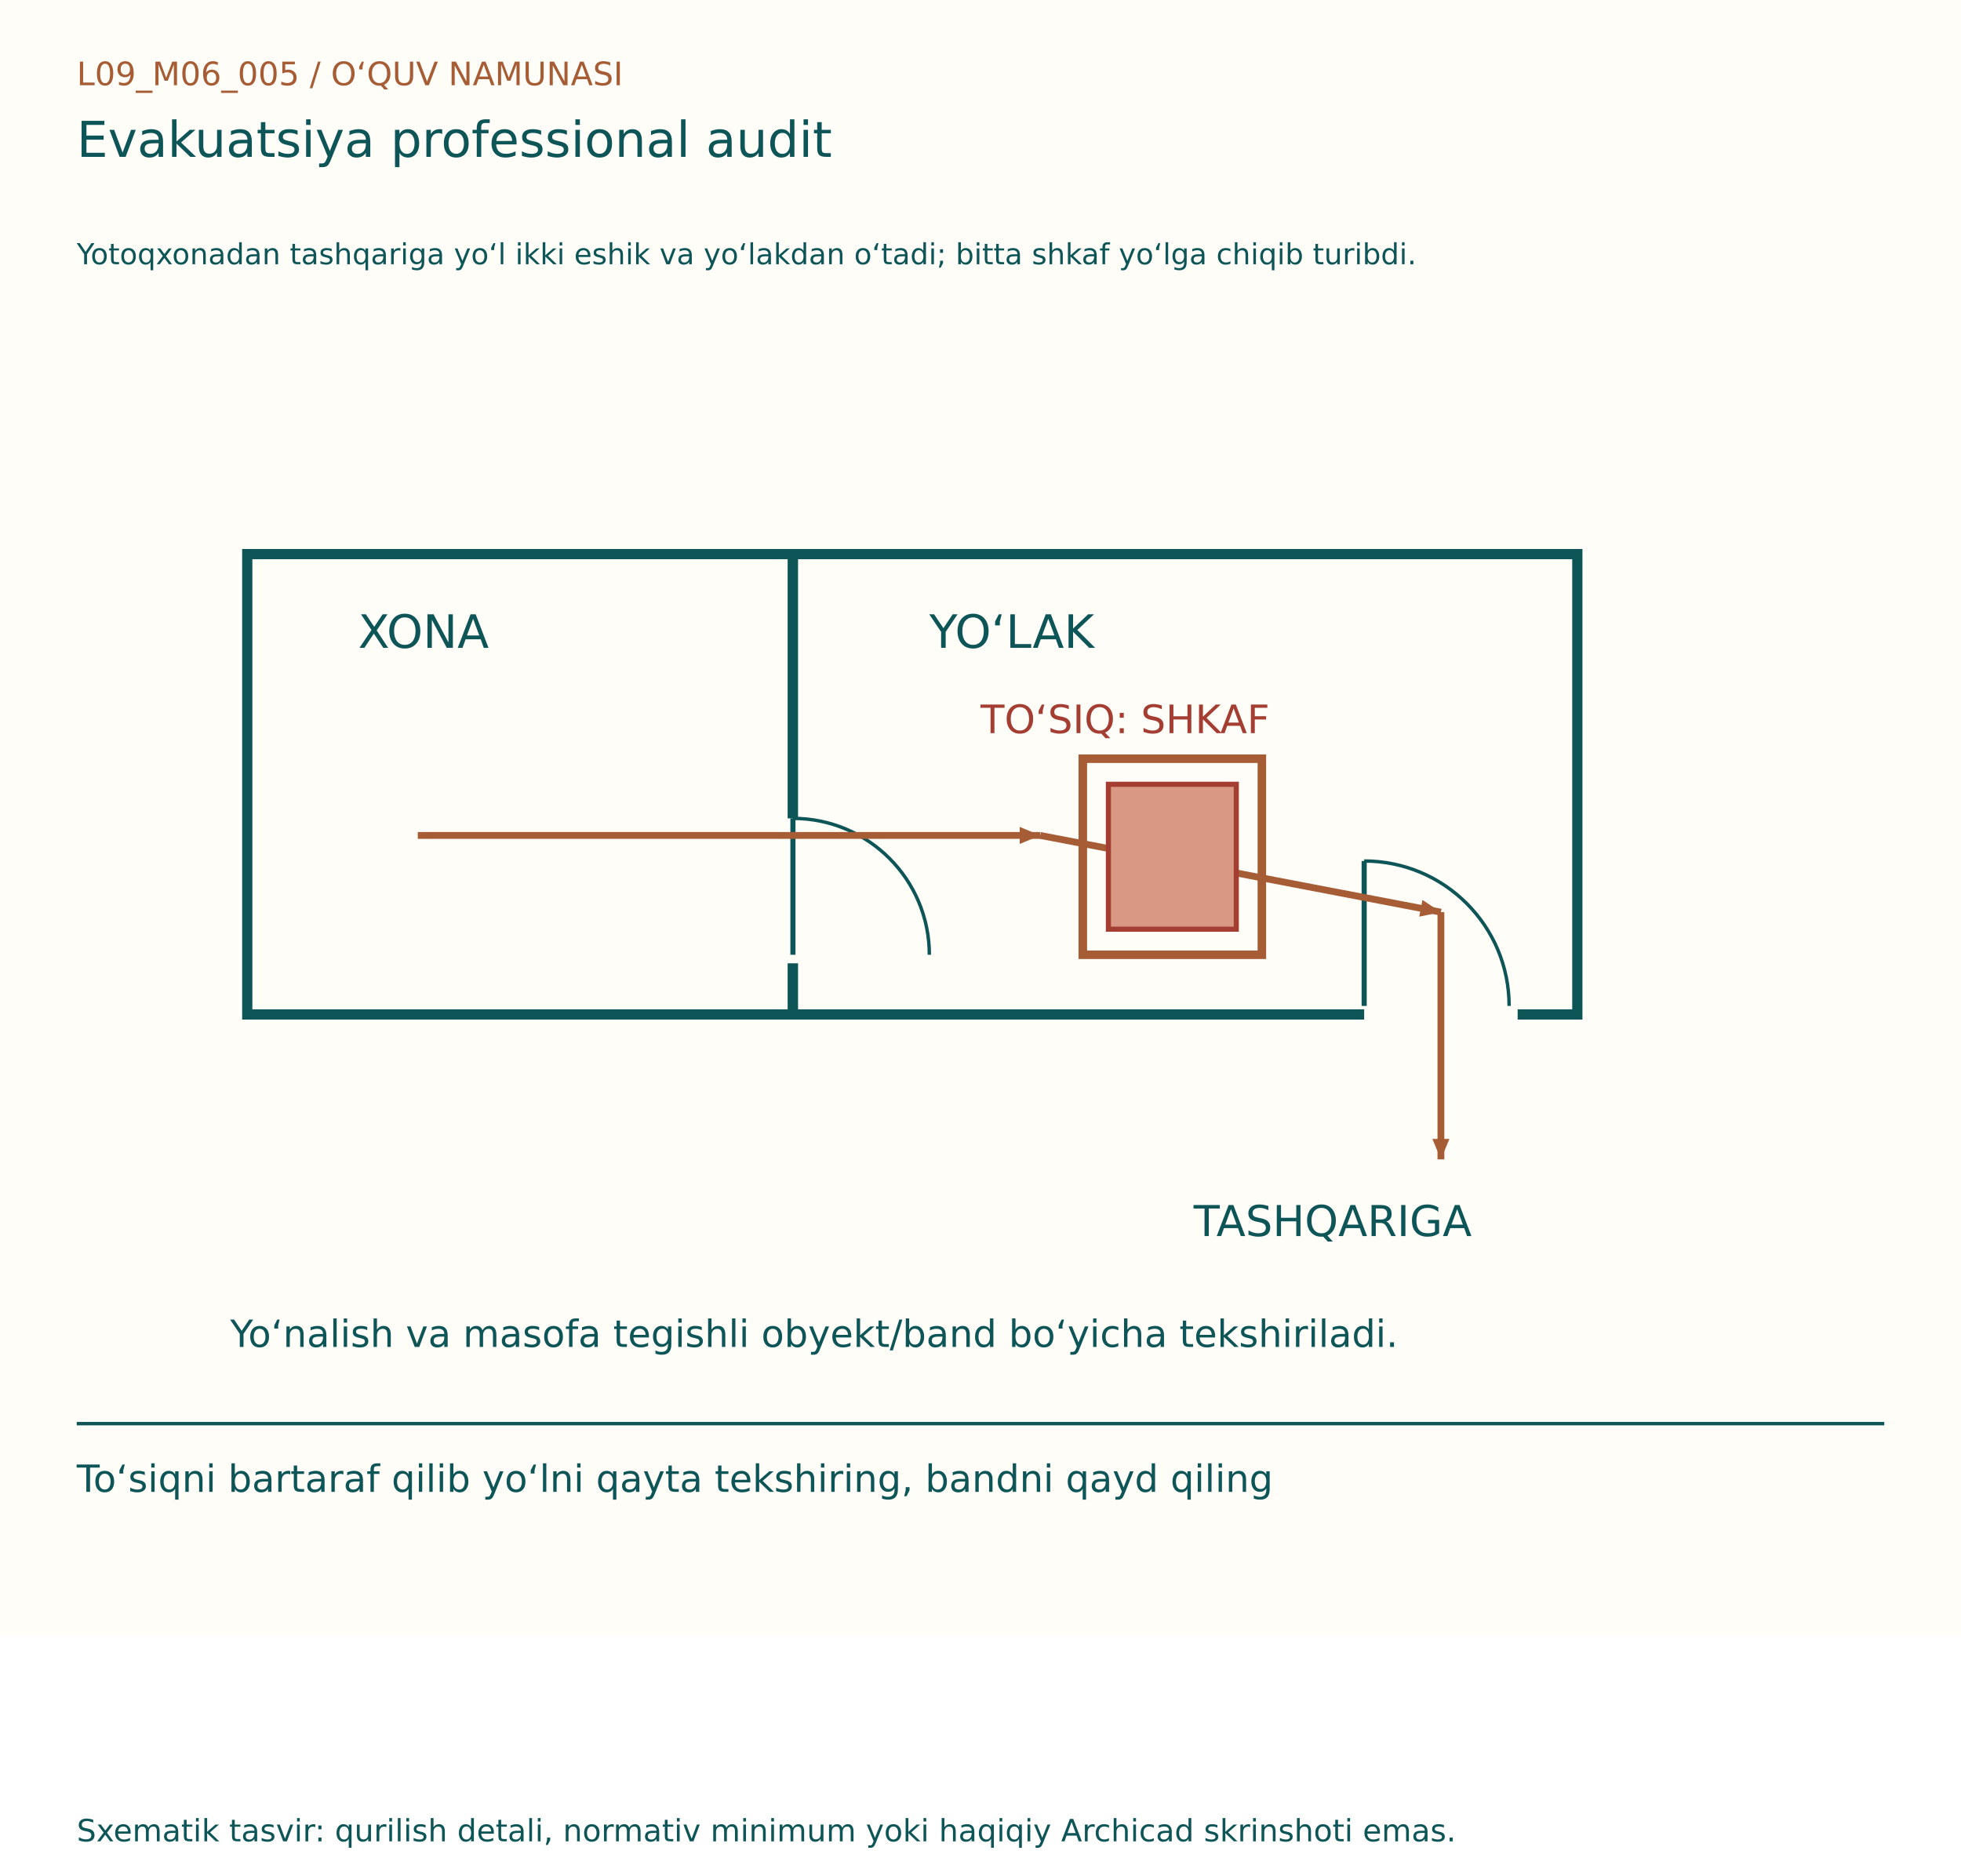
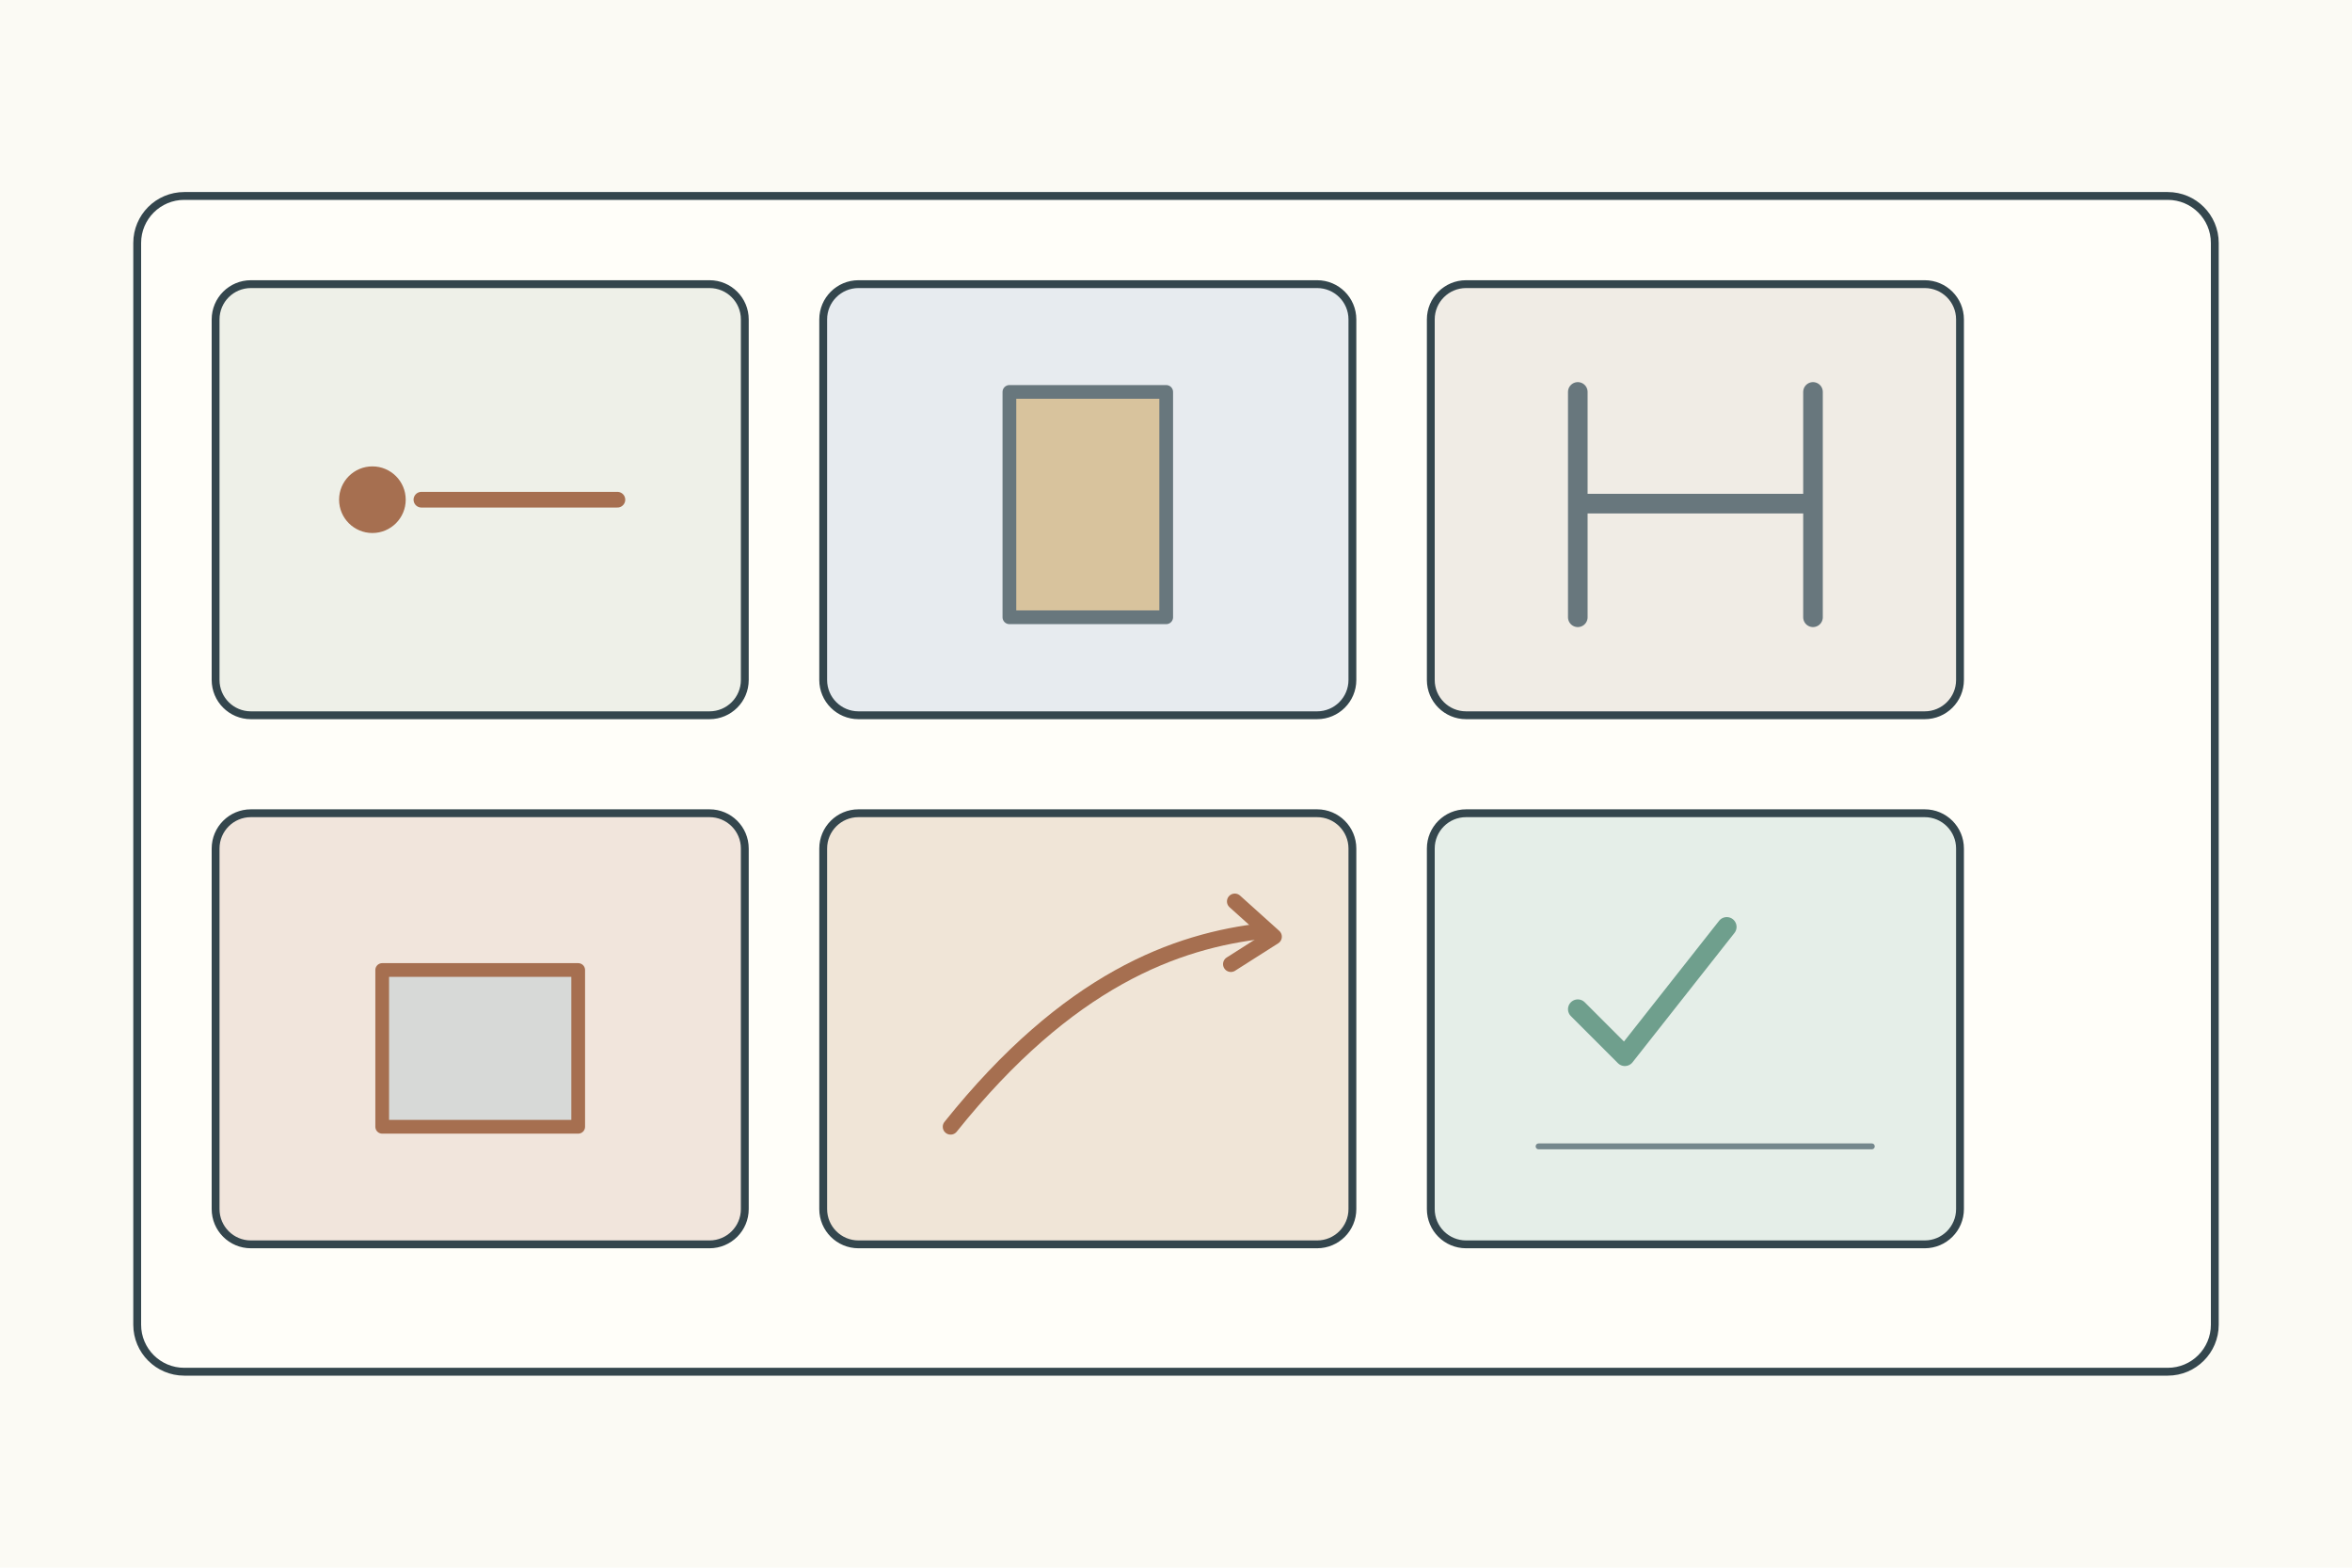
- <svg xmlns="http://www.w3.org/2000/svg" width="1150" height="1100" viewBox="0 0 1150 1100">
-   <rect width="1150" height="960" fill="#FFFDF7" />
-   <g font-family="DejaVu Sans, Segoe UI, sans-serif">
-     <text x="45" y="50" font-size="19" fill="#A65D35">L09_M06_005  /  O‘QUV NAMUNASI</text>
-     <text x="45" y="92" font-size="29" fill="#0E5558">Evakuatsiya professional audit</text>
-     <text x="45" y="155" font-size="17" fill="#0E5558">Yotoqxonadan tashqariga yo‘l ikki eshik va yo‘lakdan o‘tadi; bitta shkaf yo‘lga chiqib turibdi.</text>
-     <g transform="translate(0,80)">
-       <rect x="145" y="245" width="320" height="270" fill="#FFFDF7" stroke="#0E5558" stroke-width="6" />
-       <rect x="465" y="245" width="460" height="270" fill="#FFFDF7" stroke="#0E5558" stroke-width="6" />
-       <line x1="465" y1="400" x2="465" y2="485" stroke="#FFFDF7" stroke-width="10" />
-       <line x1="465" y1="480" x2="465" y2="400" stroke="#0E5558" stroke-width="3" />
-       <path d="M545,480 A80,80 0 0,0 465,400" fill="none" stroke="#0E5558" stroke-width="2" />
-       <line x1="800" y1="515" x2="890" y2="515" stroke="#FFFDF7" stroke-width="10" />
-       <line x1="800" y1="510" x2="800" y2="425" stroke="#0E5558" stroke-width="3" />
-       <path d="M885,510 A85,85 0 0,0 800,425" fill="none" stroke="#0E5558" stroke-width="2" />
-       <text x="210" y="300" font-size="27" fill="#0E5558">XONA</text>
-       <text x="545" y="300" font-size="27" fill="#0E5558">YO‘LAK</text>
-       <line x1="245" y1="410" x2="610" y2="410" stroke="#A65D35" stroke-width="4" />
-       <path d="M610, 410 l-12,-5 l0,10 Z" fill="#A65D35" transform="rotate(0.0 610 410)" />
-       <line x1="610" y1="410" x2="845" y2="455" stroke="#A65D35" stroke-width="4" />
-       <path d="M845, 455 l-12,-5 l0,10 Z" fill="#A65D35" transform="rotate(10.84031 845 455)" />
-       <line x1="845" y1="455" x2="845" y2="600" stroke="#A65D35" stroke-width="4" />
-       <path d="M845, 600 l-12,-5 l0,10 Z" fill="#A65D35" transform="rotate(90.0 845 600)" />
-       <text x="700" y="645" font-size="25" fill="#0E5558">TASHQARIGA</text>
-       <rect x="650" y="380" width="75" height="85" fill="#D99883" stroke="#A43D32" stroke-width="3" />
-       <text x="575" y="350" font-size="23" fill="#A43D32">TO‘SIQ: SHKAF</text>
-       <rect x="635" y="365" width="105" height="115" fill="none" stroke="#A65D35" stroke-width="5" />
-       <text x="135" y="710" font-size="22" fill="#0E5558">Yo‘nalish va masofa tegishli obyekt/band bo‘yicha tekshiriladi.</text>
+ <svg xmlns="http://www.w3.org/2000/svg" width="1200" height="800">
+   <rect width="1200" height="800" fill="#fbfaf4" />
+   <g stroke="#34464d" stroke-width="4" fill="none" stroke-linecap="round" stroke-linejoin="round">
+     <rect x="70" y="100" width="1060" height="600" rx="24" fill="#fffef9" />
+     <g transform="translate(110 145)">
+       <g>
+         <rect width="270" height="220" rx="18" fill="#eef0e8" />
+         <circle cx="80" cy="110" r="17" fill="#a66f50" stroke="none" />
+         <path d="M105 110h100" stroke="#a66f50" stroke-width="8" />
+       </g>
+       <g transform="translate(310 0)">
+         <rect width="270" height="220" rx="18" fill="#e7ebef" />
+         <rect x="95" y="55" width="80" height="115" fill="#d8c39d" stroke="#68777d" stroke-width="7" />
+       </g>
+       <g transform="translate(620 0)">
+         <rect width="270" height="220" rx="18" fill="#f0ece5" />
+         <path d="M75 55v115M195 55v115M75 112h120" stroke="#68777d" stroke-width="10" />
+       </g>
+       <g transform="translate(0 270)">
+         <rect width="270" height="220" rx="18" fill="#f1e5dc" />
+         <rect x="85" y="80" width="100" height="80" fill="#d7d9d7" stroke="#a66f50" stroke-width="7" />
+       </g>
+       <g transform="translate(310 270)">
+         <rect width="270" height="220" rx="18" fill="#f0e5d7" />
+         <path d="M65 160c60-75 115-95 160-100" stroke="#a66f50" stroke-width="8" />
+         <path d="M210 45l20 18-22 14" fill="none" stroke="#a66f50" stroke-width="8" />
+       </g>
+       <g transform="translate(620 270)">
+         <rect width="270" height="220" rx="18" fill="#e5eee8" />
+         <path d="M75 100l24 24 52-66" stroke="#6f9f8d" stroke-width="10" />
+         <path d="M55 170h170" stroke="#75888d" stroke-width="3" />
+       </g>
    </g>
-     <line x1="45" y1="835" x2="1105" y2="835" stroke="#0E5558" stroke-width="2" />
-     <text x="45" y="875" font-size="22" fill="#0E5558">To‘siqni bartaraf qilib yo‘lni qayta tekshiring, bandni qayd qiling</text>
-     <text x="45" y="1080" font-size="18" fill="#0E5558">Sxematik tasvir: qurilish detali, normativ minimum yoki haqiqiy Archicad skrinshoti emas.</text>
  </g>
</svg>
